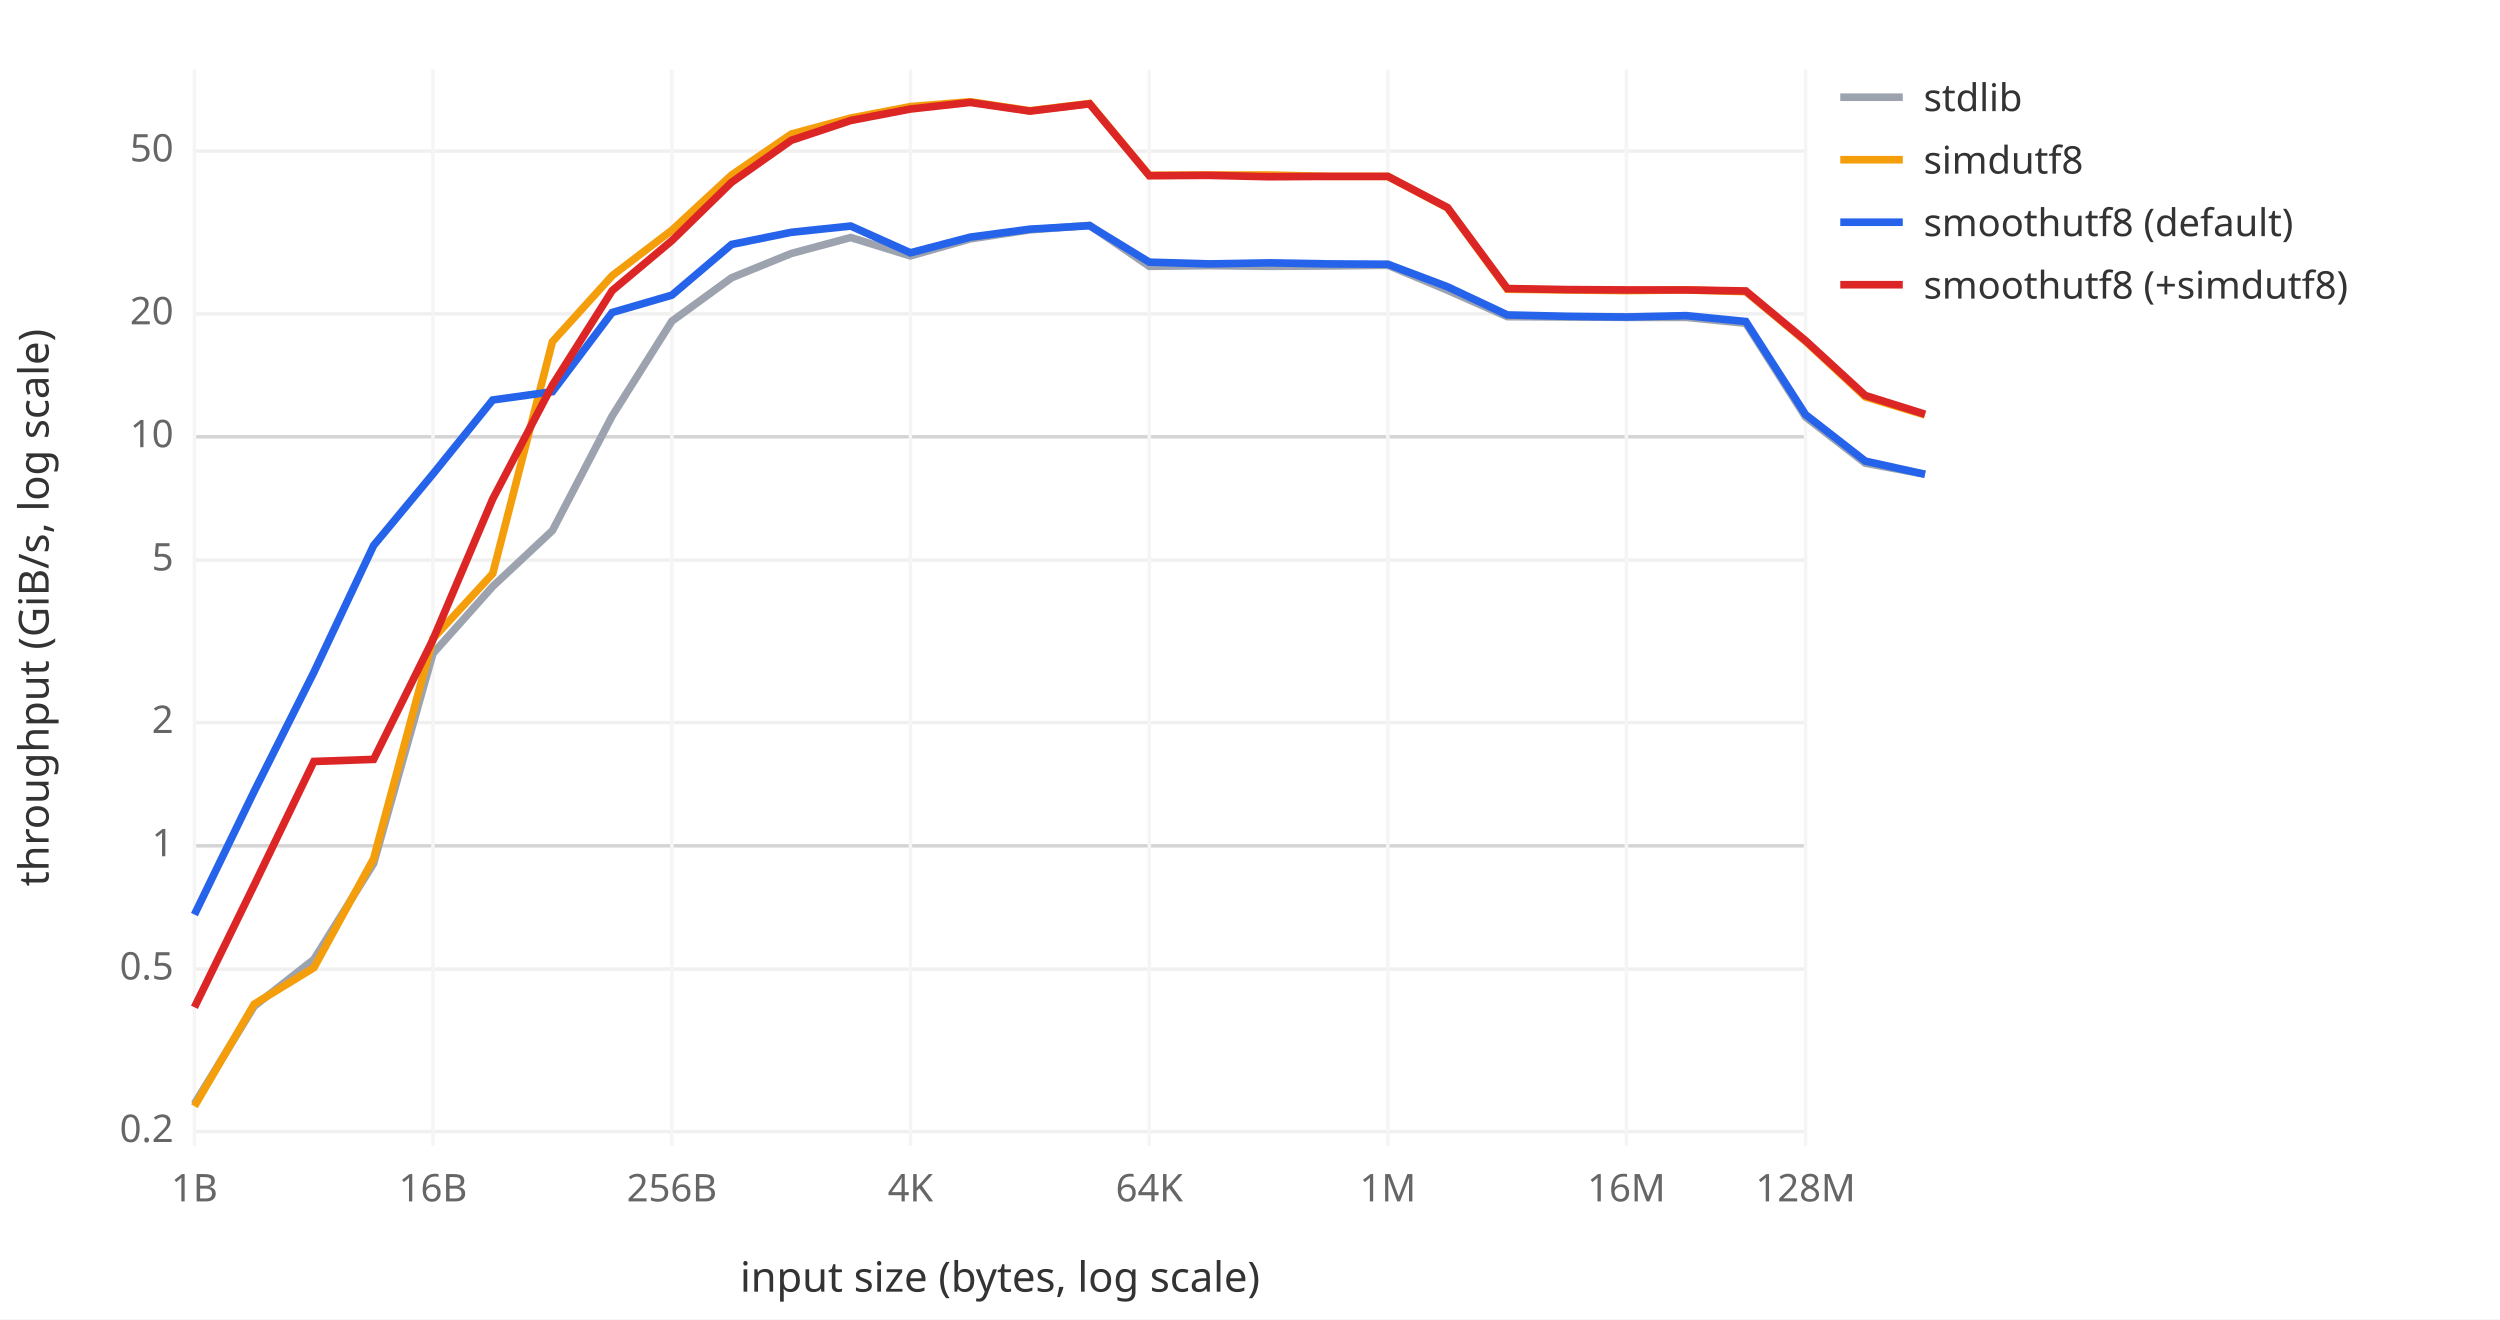
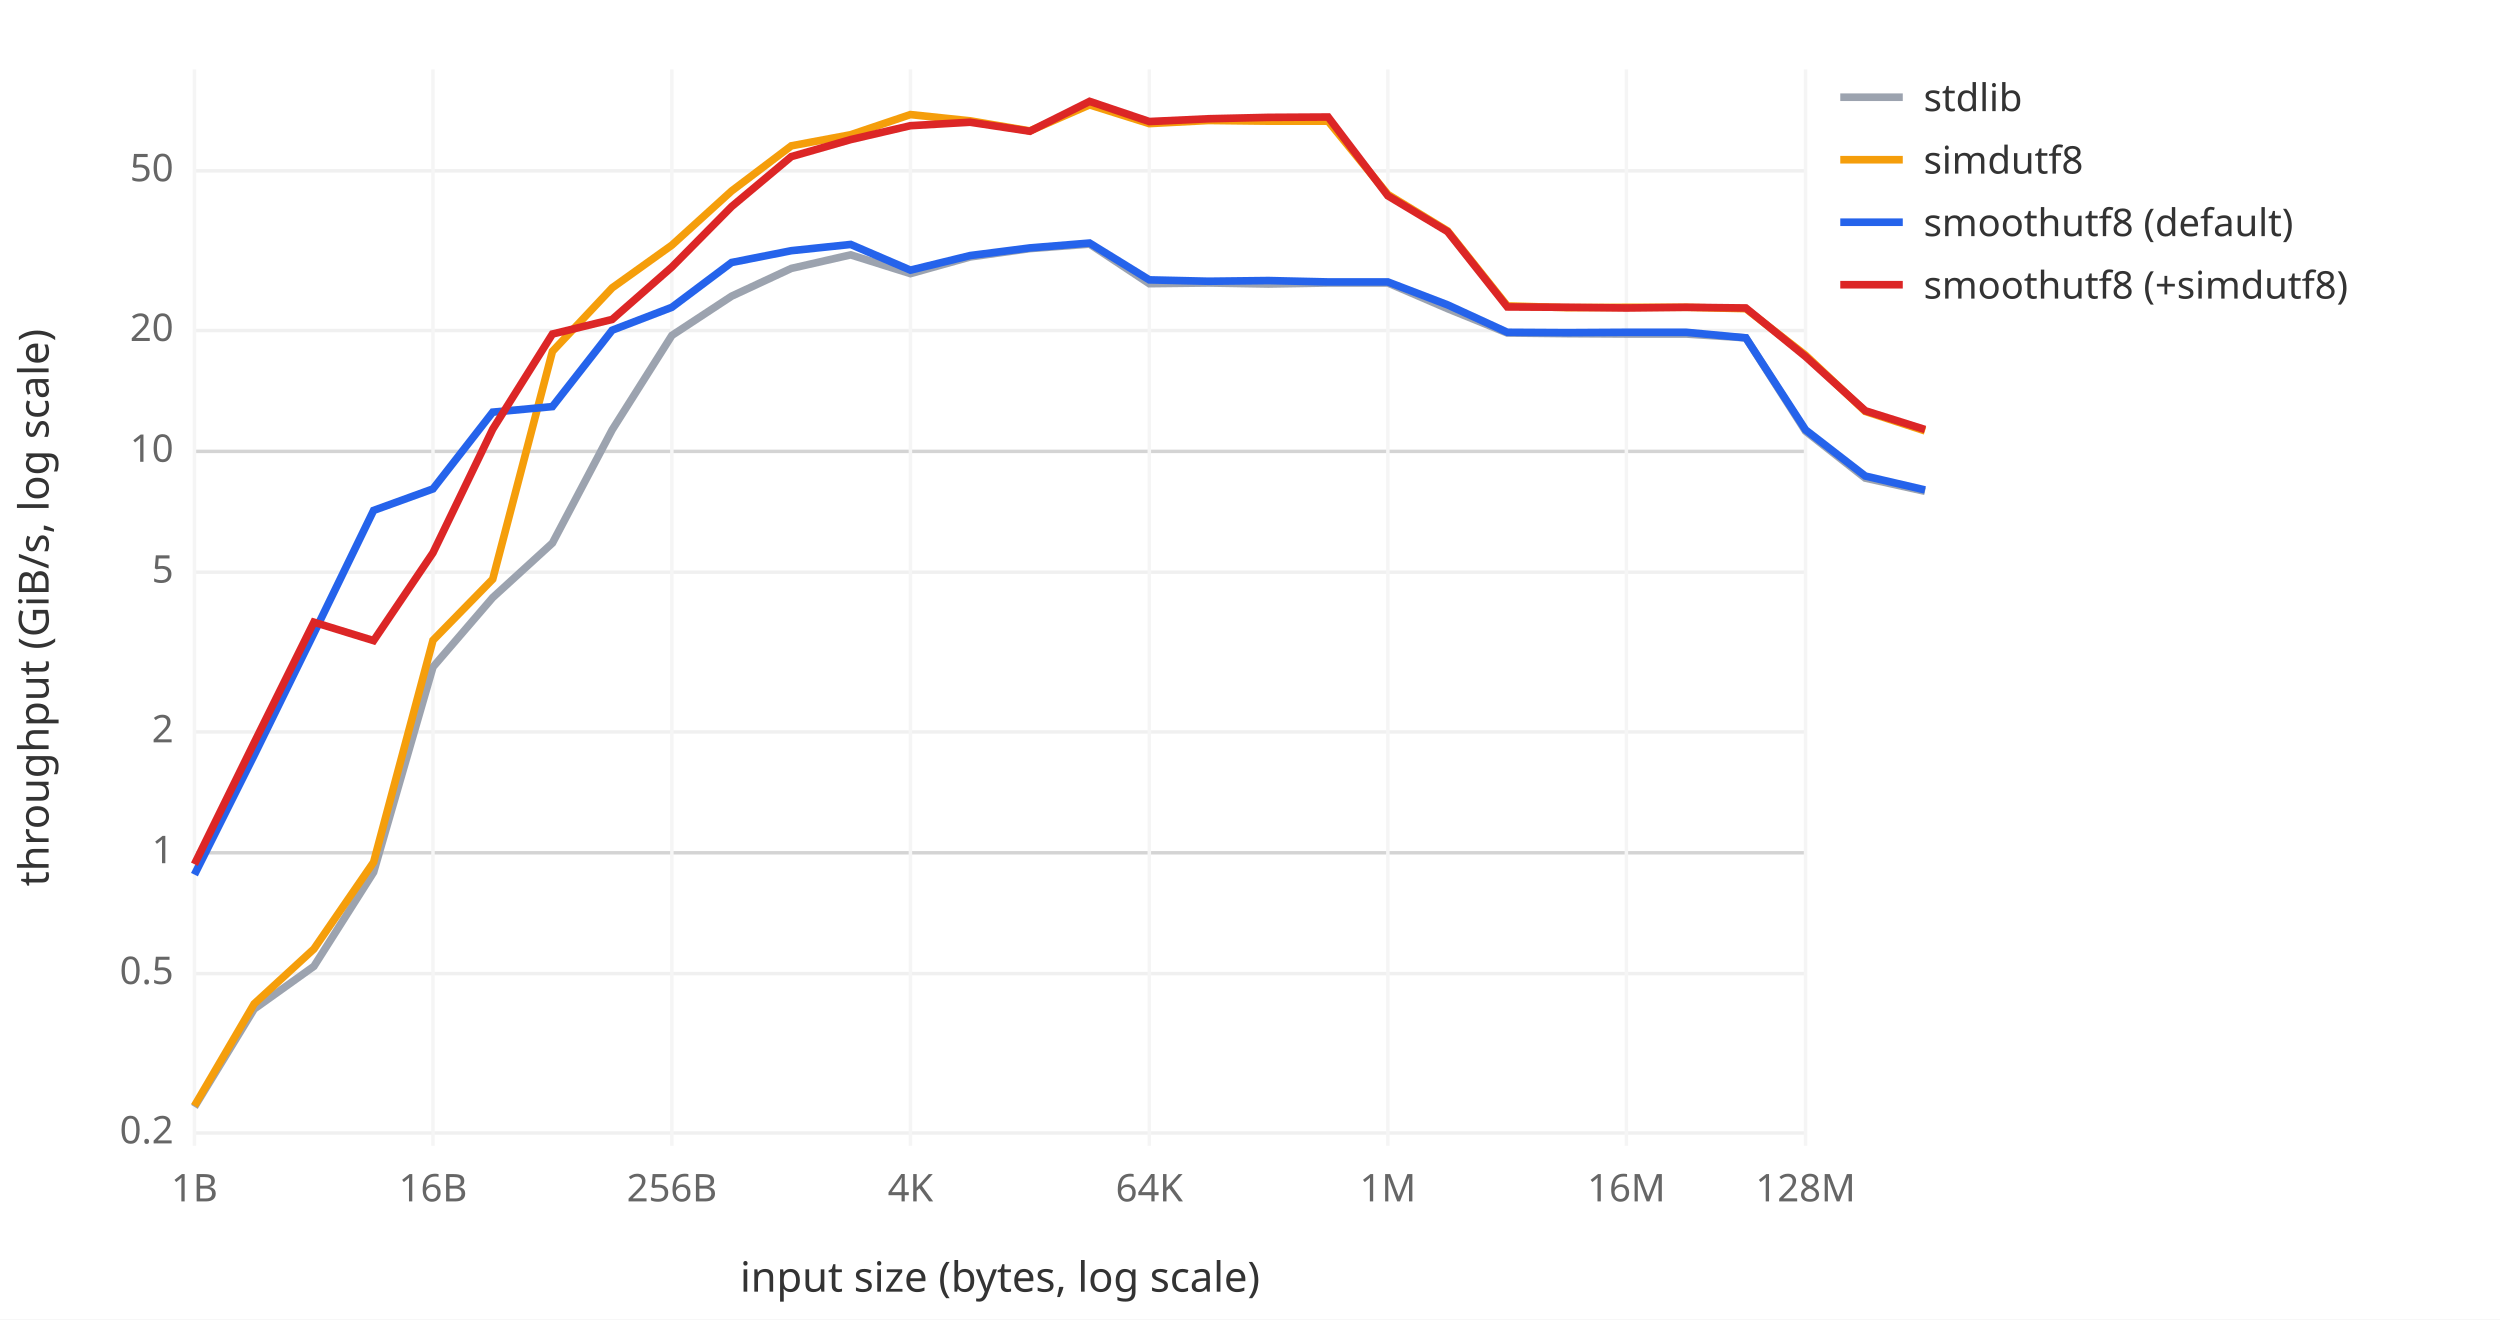
<svg xmlns="http://www.w3.org/2000/svg" width="720" height="380" viewBox="0 0 720 380" font-family="system-ui,sans-serif" font-size="11">
  <rect width="720" height="380" fill="#ffffff" />
-   <line x1="56" y1="325.9" x2="520" y2="325.9" stroke="#f0f0f0" stroke-width="1" />
-   <text x="50" y="328.9" text-anchor="end" fill="#666">0.2</text>
-   <line x1="56" y1="279.1" x2="520" y2="279.1" stroke="#f0f0f0" stroke-width="1" />
-   <text x="50" y="282.1" text-anchor="end" fill="#666">0.5</text>
-   <line x1="56" y1="243.6" x2="520" y2="243.6" stroke="#d4d4d4" stroke-width="1" />
-   <text x="50" y="246.6" text-anchor="end" fill="#666">1</text>
-   <line x1="56" y1="208.1" x2="520" y2="208.1" stroke="#f0f0f0" stroke-width="1" />
-   <text x="50" y="211.1" text-anchor="end" fill="#666">2</text>
-   <line x1="56" y1="161.3" x2="520" y2="161.3" stroke="#f0f0f0" stroke-width="1" />
-   <text x="50" y="164.3" text-anchor="end" fill="#666">5</text>
-   <line x1="56" y1="125.8" x2="520" y2="125.8" stroke="#d4d4d4" stroke-width="1" />
-   <text x="50" y="128.8" text-anchor="end" fill="#666">10</text>
-   <line x1="56" y1="90.4" x2="520" y2="90.4" stroke="#f0f0f0" stroke-width="1" />
-   <text x="50" y="93.4" text-anchor="end" fill="#666">20</text>
-   <line x1="56" y1="43.5" x2="520" y2="43.5" stroke="#f0f0f0" stroke-width="1" />
-   <text x="50" y="46.5" text-anchor="end" fill="#666">50</text>
+   <line x1="56" y1="326.3" x2="520" y2="326.3" stroke="#f0f0f0" stroke-width="1" />
+   <text x="50" y="329.3" text-anchor="end" fill="#666">0.2</text>
+   <line x1="56" y1="280.4" x2="520" y2="280.4" stroke="#f0f0f0" stroke-width="1" />
+   <text x="50" y="283.4" text-anchor="end" fill="#666">0.5</text>
+   <line x1="56" y1="245.6" x2="520" y2="245.6" stroke="#d4d4d4" stroke-width="1" />
+   <text x="50" y="248.6" text-anchor="end" fill="#666">1</text>
+   <line x1="56" y1="210.8" x2="520" y2="210.8" stroke="#f0f0f0" stroke-width="1" />
+   <text x="50" y="213.8" text-anchor="end" fill="#666">2</text>
+   <line x1="56" y1="164.8" x2="520" y2="164.8" stroke="#f0f0f0" stroke-width="1" />
+   <text x="50" y="167.8" text-anchor="end" fill="#666">5</text>
+   <line x1="56" y1="130.0" x2="520" y2="130.0" stroke="#d4d4d4" stroke-width="1" />
+   <text x="50" y="133.0" text-anchor="end" fill="#666">10</text>
+   <line x1="56" y1="95.2" x2="520" y2="95.2" stroke="#f0f0f0" stroke-width="1" />
+   <text x="50" y="98.2" text-anchor="end" fill="#666">20</text>
+   <line x1="56" y1="49.2" x2="520" y2="49.2" stroke="#f0f0f0" stroke-width="1" />
+   <text x="50" y="52.2" text-anchor="end" fill="#666">50</text>
  <line x1="56.0" y1="20" x2="56.0" y2="330" stroke="#f5f5f5" stroke-width="1" />
  <text x="56.0" y="346" text-anchor="middle" fill="#666">1B</text>
  <line x1="124.7" y1="20" x2="124.7" y2="330" stroke="#f5f5f5" stroke-width="1" />
  <text x="124.7" y="346" text-anchor="middle" fill="#666">16B</text>
  <line x1="193.5" y1="20" x2="193.5" y2="330" stroke="#f5f5f5" stroke-width="1" />
  <text x="193.5" y="346" text-anchor="middle" fill="#666">256B</text>
  <line x1="262.2" y1="20" x2="262.2" y2="330" stroke="#f5f5f5" stroke-width="1" />
  <text x="262.2" y="346" text-anchor="middle" fill="#666">4K</text>
  <line x1="331.0" y1="20" x2="331.0" y2="330" stroke="#f5f5f5" stroke-width="1" />
  <text x="331.0" y="346" text-anchor="middle" fill="#666">64K</text>
  <line x1="399.7" y1="20" x2="399.7" y2="330" stroke="#f5f5f5" stroke-width="1" />
  <text x="399.7" y="346" text-anchor="middle" fill="#666">1M</text>
  <line x1="468.4" y1="20" x2="468.4" y2="330" stroke="#f5f5f5" stroke-width="1" />
  <text x="468.4" y="346" text-anchor="middle" fill="#666">16M</text>
  <line x1="520.0" y1="20" x2="520.0" y2="330" stroke="#f5f5f5" stroke-width="1" />
  <text x="520.0" y="346" text-anchor="middle" fill="#666">128M</text>
  <text x="288.0" y="372" text-anchor="middle" fill="#333" font-size="12">input size (bytes, log scale)</text>
  <text x="14" y="175.0" text-anchor="middle" fill="#333" font-size="12" transform="rotate(-90 14 175.0)">throughput (GiB/s, log scale)</text>
-   <polyline points="56.0,317.9 73.2,289.8 90.4,276.3 107.6,248.7 124.7,188.2 141.9,168.9 159.1,152.8 176.3,119.8 193.5,92.5 210.7,80.0 227.9,73.0 245.0,68.4 262.2,73.7 279.4,68.8 296.6,66.2 313.8,64.9 331.0,76.7 348.1,76.5 365.3,76.7 382.5,76.6 399.7,76.4 416.9,83.6 434.1,91.2 451.3,91.3 468.4,91.4 485.6,91.4 502.8,93.1 520.0,120.1 537.2,133.4 554.4,136.6" fill="none" stroke="#9ca3af" stroke-width="2.2" />
+   <polyline points="56.0,318.8 73.2,290.6 90.4,278.3 107.6,251.2 124.7,192.1 141.9,172.1 159.1,156.4 176.3,123.8 193.5,96.6 210.7,85.3 227.9,77.3 245.0,73.4 262.2,78.8 279.4,74.0 296.6,71.6 313.8,70.3 331.0,81.7 348.1,81.5 365.3,81.8 382.5,81.5 399.7,81.5 416.9,88.9 434.1,95.9 451.3,96.1 468.4,96.2 485.6,96.2 502.8,97.3 520.0,124.2 537.2,137.7 554.4,141.5" fill="none" stroke="#9ca3af" stroke-width="2.2" />
  <line x1="530" y1="28" x2="548" y2="28" stroke="#9ca3af" stroke-width="2.2" />
  <text x="554" y="32" fill="#333">stdlib</text>
-   <polyline points="56.0,318.6 73.2,289.2 90.4,278.7 107.6,247.3 124.7,183.9 141.9,165.2 159.1,98.4 176.3,79.4 193.5,66.3 210.7,50.4 227.9,38.6 245.0,34.0 262.2,30.7 279.4,29.3 296.6,31.9 313.8,29.8 331.0,50.5 348.1,50.4 365.3,50.4 382.5,50.8 399.7,50.8 416.9,59.9 434.1,83.3 451.3,83.5 468.4,83.7 485.6,83.5 502.8,84.0 520.0,98.3 537.2,114.3 554.4,119.5" fill="none" stroke="#f59e0b" stroke-width="2.2" />
+   <polyline points="56.0,318.5 73.2,289.1 90.4,273.3 107.6,248.3 124.7,184.4 141.9,166.8 159.1,101.2 176.3,82.9 193.5,70.6 210.7,55.0 227.9,42.0 245.0,38.8 262.2,33.0 279.4,34.8 296.6,37.7 313.8,30.2 331.0,35.6 348.1,34.7 365.3,34.9 382.5,34.9 399.7,56.0 416.9,66.5 434.1,88.1 451.3,88.6 468.4,88.5 485.6,88.5 502.8,88.9 520.0,102.3 537.2,118.5 554.4,124.1" fill="none" stroke="#f59e0b" stroke-width="2.2" />
  <line x1="530" y1="46" x2="548" y2="46" stroke="#f59e0b" stroke-width="2.2" />
  <text x="554" y="50" fill="#333">simdutf8</text>
-   <polyline points="56.0,263.4 73.2,227.9 90.4,193.6 107.6,157.1 124.7,136.5 141.9,115.2 159.1,112.8 176.3,90.0 193.5,85.0 210.7,70.4 227.9,66.9 245.0,65.1 262.2,72.8 279.4,68.3 296.6,66.0 313.8,65.0 331.0,75.5 348.1,76.0 365.3,75.7 382.5,76.0 399.7,76.1 416.9,82.6 434.1,90.7 451.3,91.1 468.4,91.3 485.6,90.9 502.8,92.6 520.0,119.4 537.2,132.8 554.4,136.6" fill="none" stroke="#2563eb" stroke-width="2.2" />
+   <polyline points="56.0,251.9 73.2,217.5 90.4,182.4 107.6,147.0 124.7,140.8 141.9,118.7 159.1,117.1 176.3,95.1 193.5,88.5 210.7,75.6 227.9,72.2 245.0,70.4 262.2,77.8 279.4,73.6 296.6,71.4 313.8,70.0 331.0,80.6 348.1,81.0 365.3,80.8 382.5,81.2 399.7,81.2 416.9,87.8 434.1,95.7 451.3,95.8 468.4,95.7 485.6,95.7 502.8,97.3 520.0,123.8 537.2,137.1 554.4,141.1" fill="none" stroke="#2563eb" stroke-width="2.2" />
  <line x1="530" y1="64" x2="548" y2="64" stroke="#2563eb" stroke-width="2.2" />
  <text x="554" y="68" fill="#333">smoothutf8 (default)</text>
-   <polyline points="56.0,290.1 73.2,254.9 90.4,219.3 107.6,218.7 124.7,184.2 141.9,143.7 159.1,110.9 176.3,83.7 193.5,69.3 210.7,52.5 227.9,40.4 245.0,34.7 262.2,31.4 279.4,29.5 296.6,32.0 313.8,29.9 331.0,50.6 348.1,50.5 365.3,50.9 382.5,50.8 399.7,50.8 416.9,59.8 434.1,83.1 451.3,83.4 468.4,83.5 485.6,83.5 502.8,83.8 520.0,98.1 537.2,113.9 554.4,119.3" fill="none" stroke="#dc2626" stroke-width="2.2" />
+   <polyline points="56.0,248.9 73.2,213.9 90.4,179.2 107.6,184.5 124.7,159.2 141.9,123.6 159.1,96.2 176.3,92.0 193.5,76.9 210.7,59.5 227.9,45.1 245.0,40.2 262.2,36.2 279.4,35.2 296.6,37.8 313.8,29.2 331.0,35.0 348.1,34.2 365.3,33.8 382.5,33.7 399.7,56.4 416.9,66.7 434.1,88.4 451.3,88.5 468.4,88.7 485.6,88.5 502.8,88.7 520.0,102.7 537.2,118.3 554.4,123.7" fill="none" stroke="#dc2626" stroke-width="2.2" />
  <line x1="530" y1="82" x2="548" y2="82" stroke="#dc2626" stroke-width="2.2" />
  <text x="554" y="86" fill="#333">smoothutf8 (+simdutf8)</text>
</svg>
